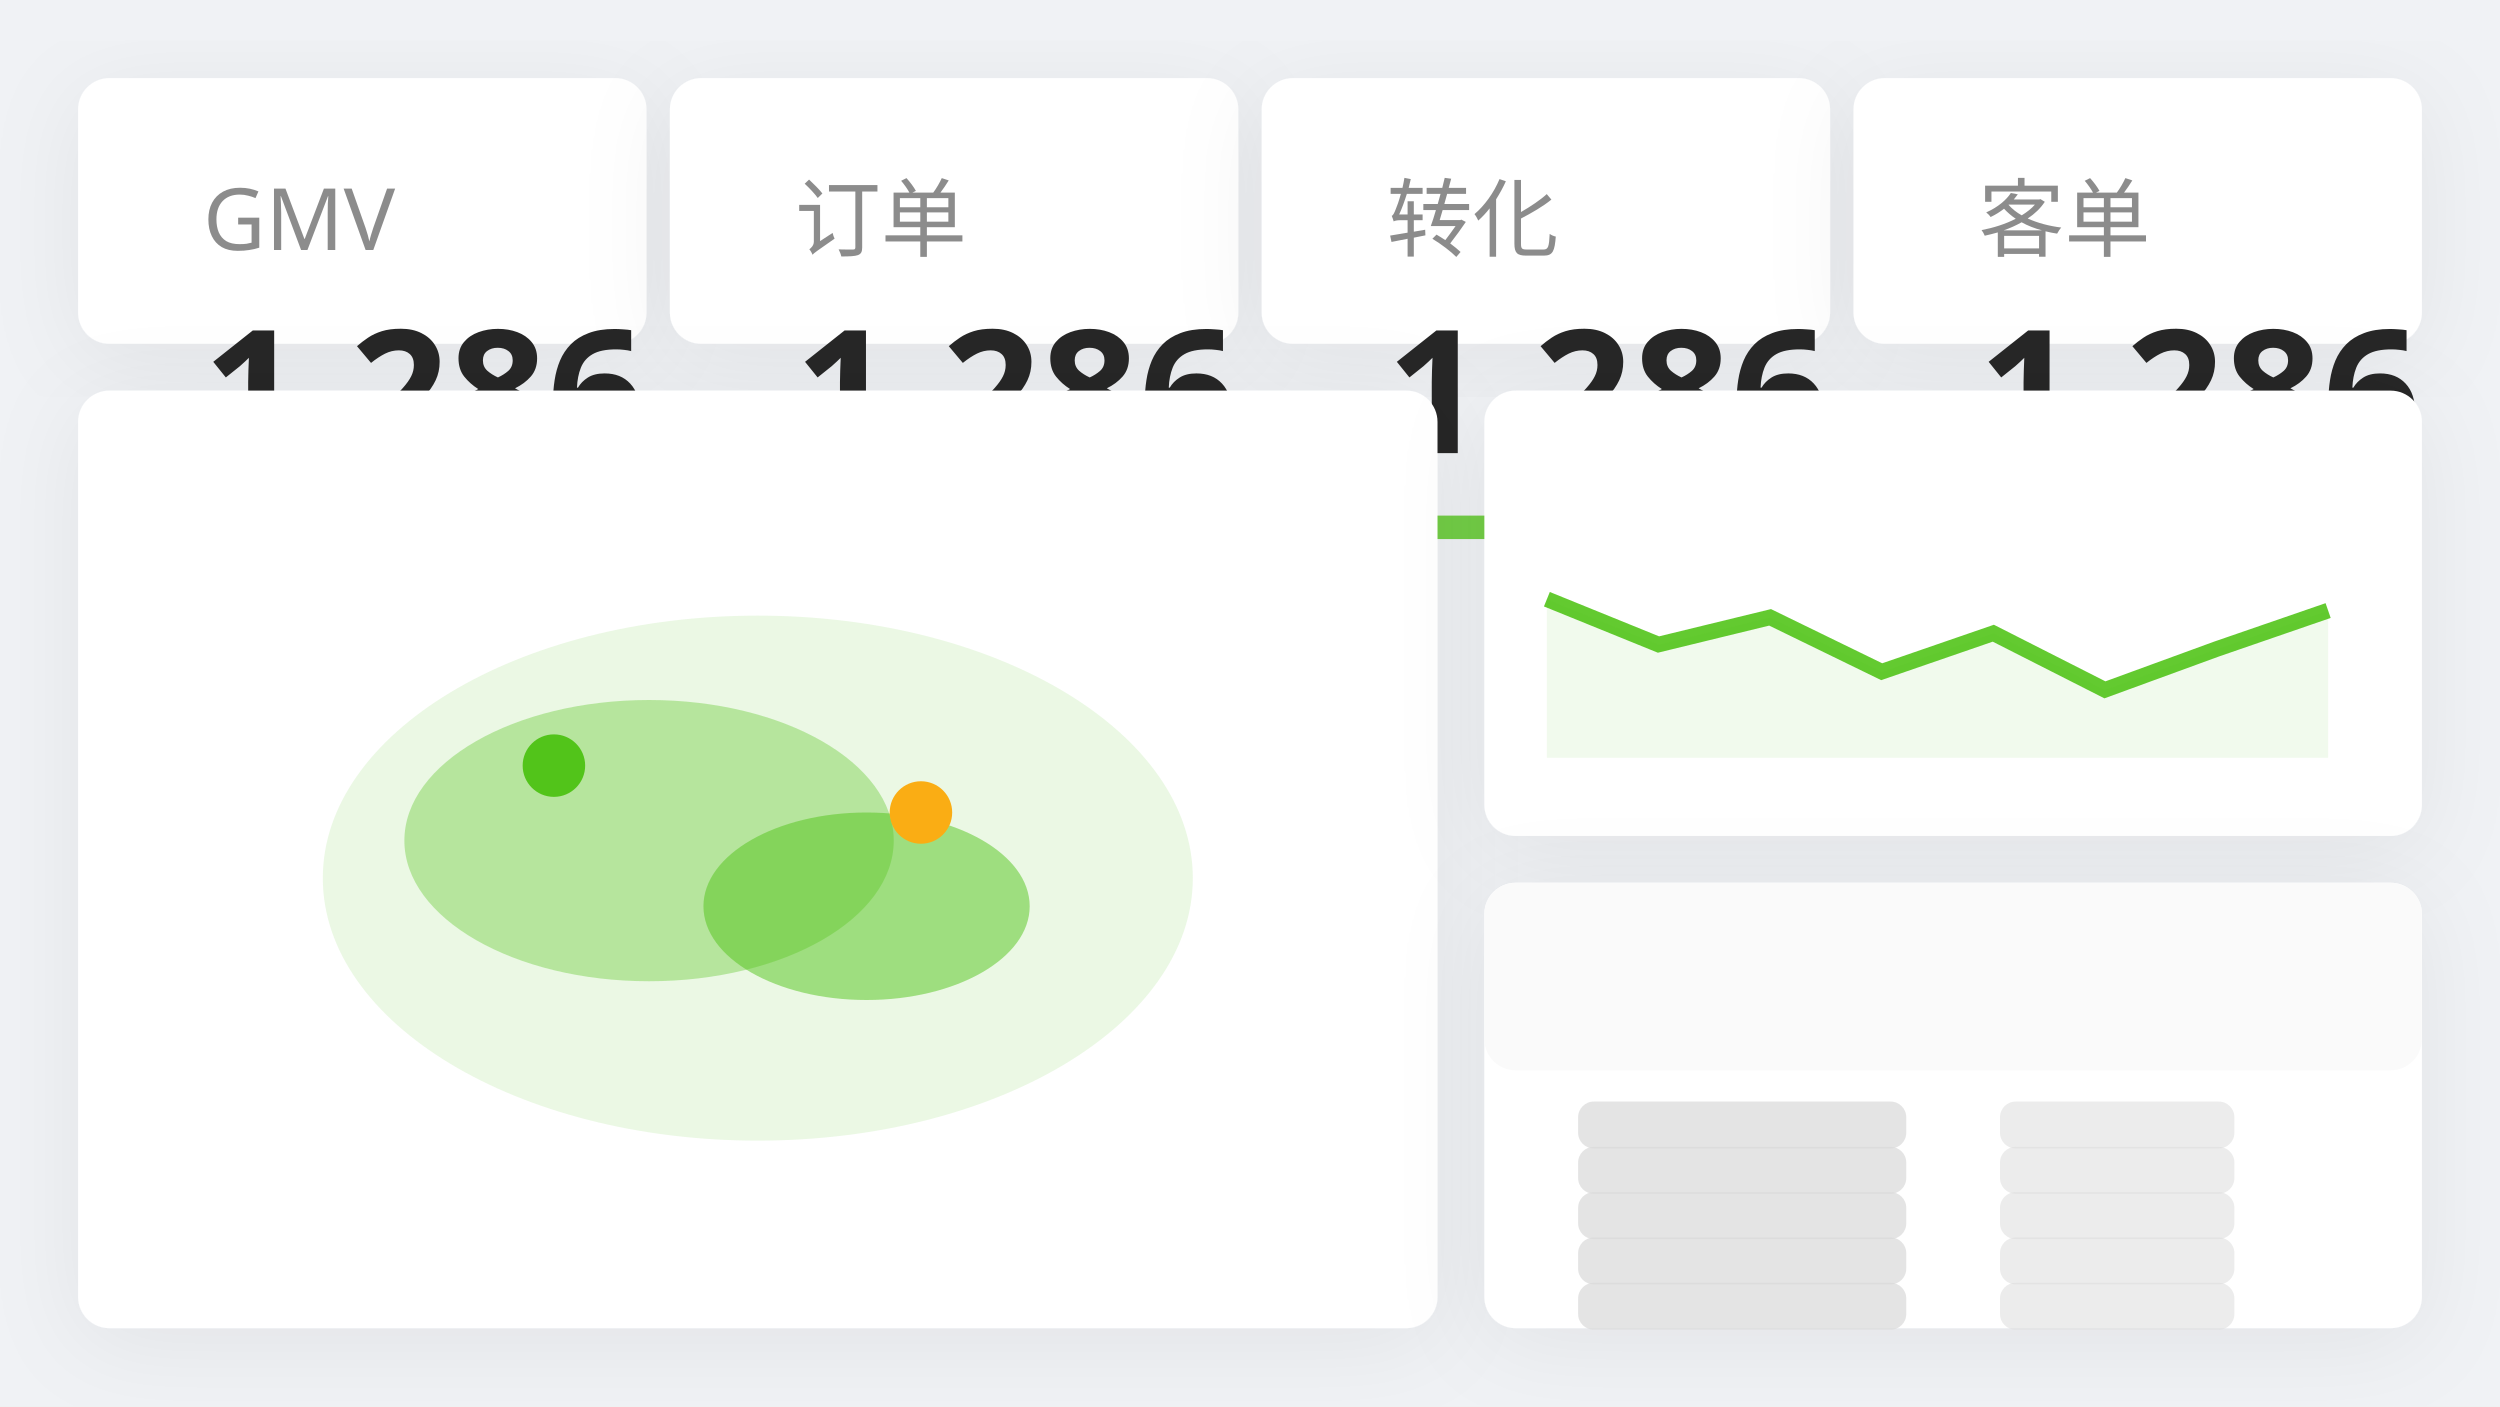
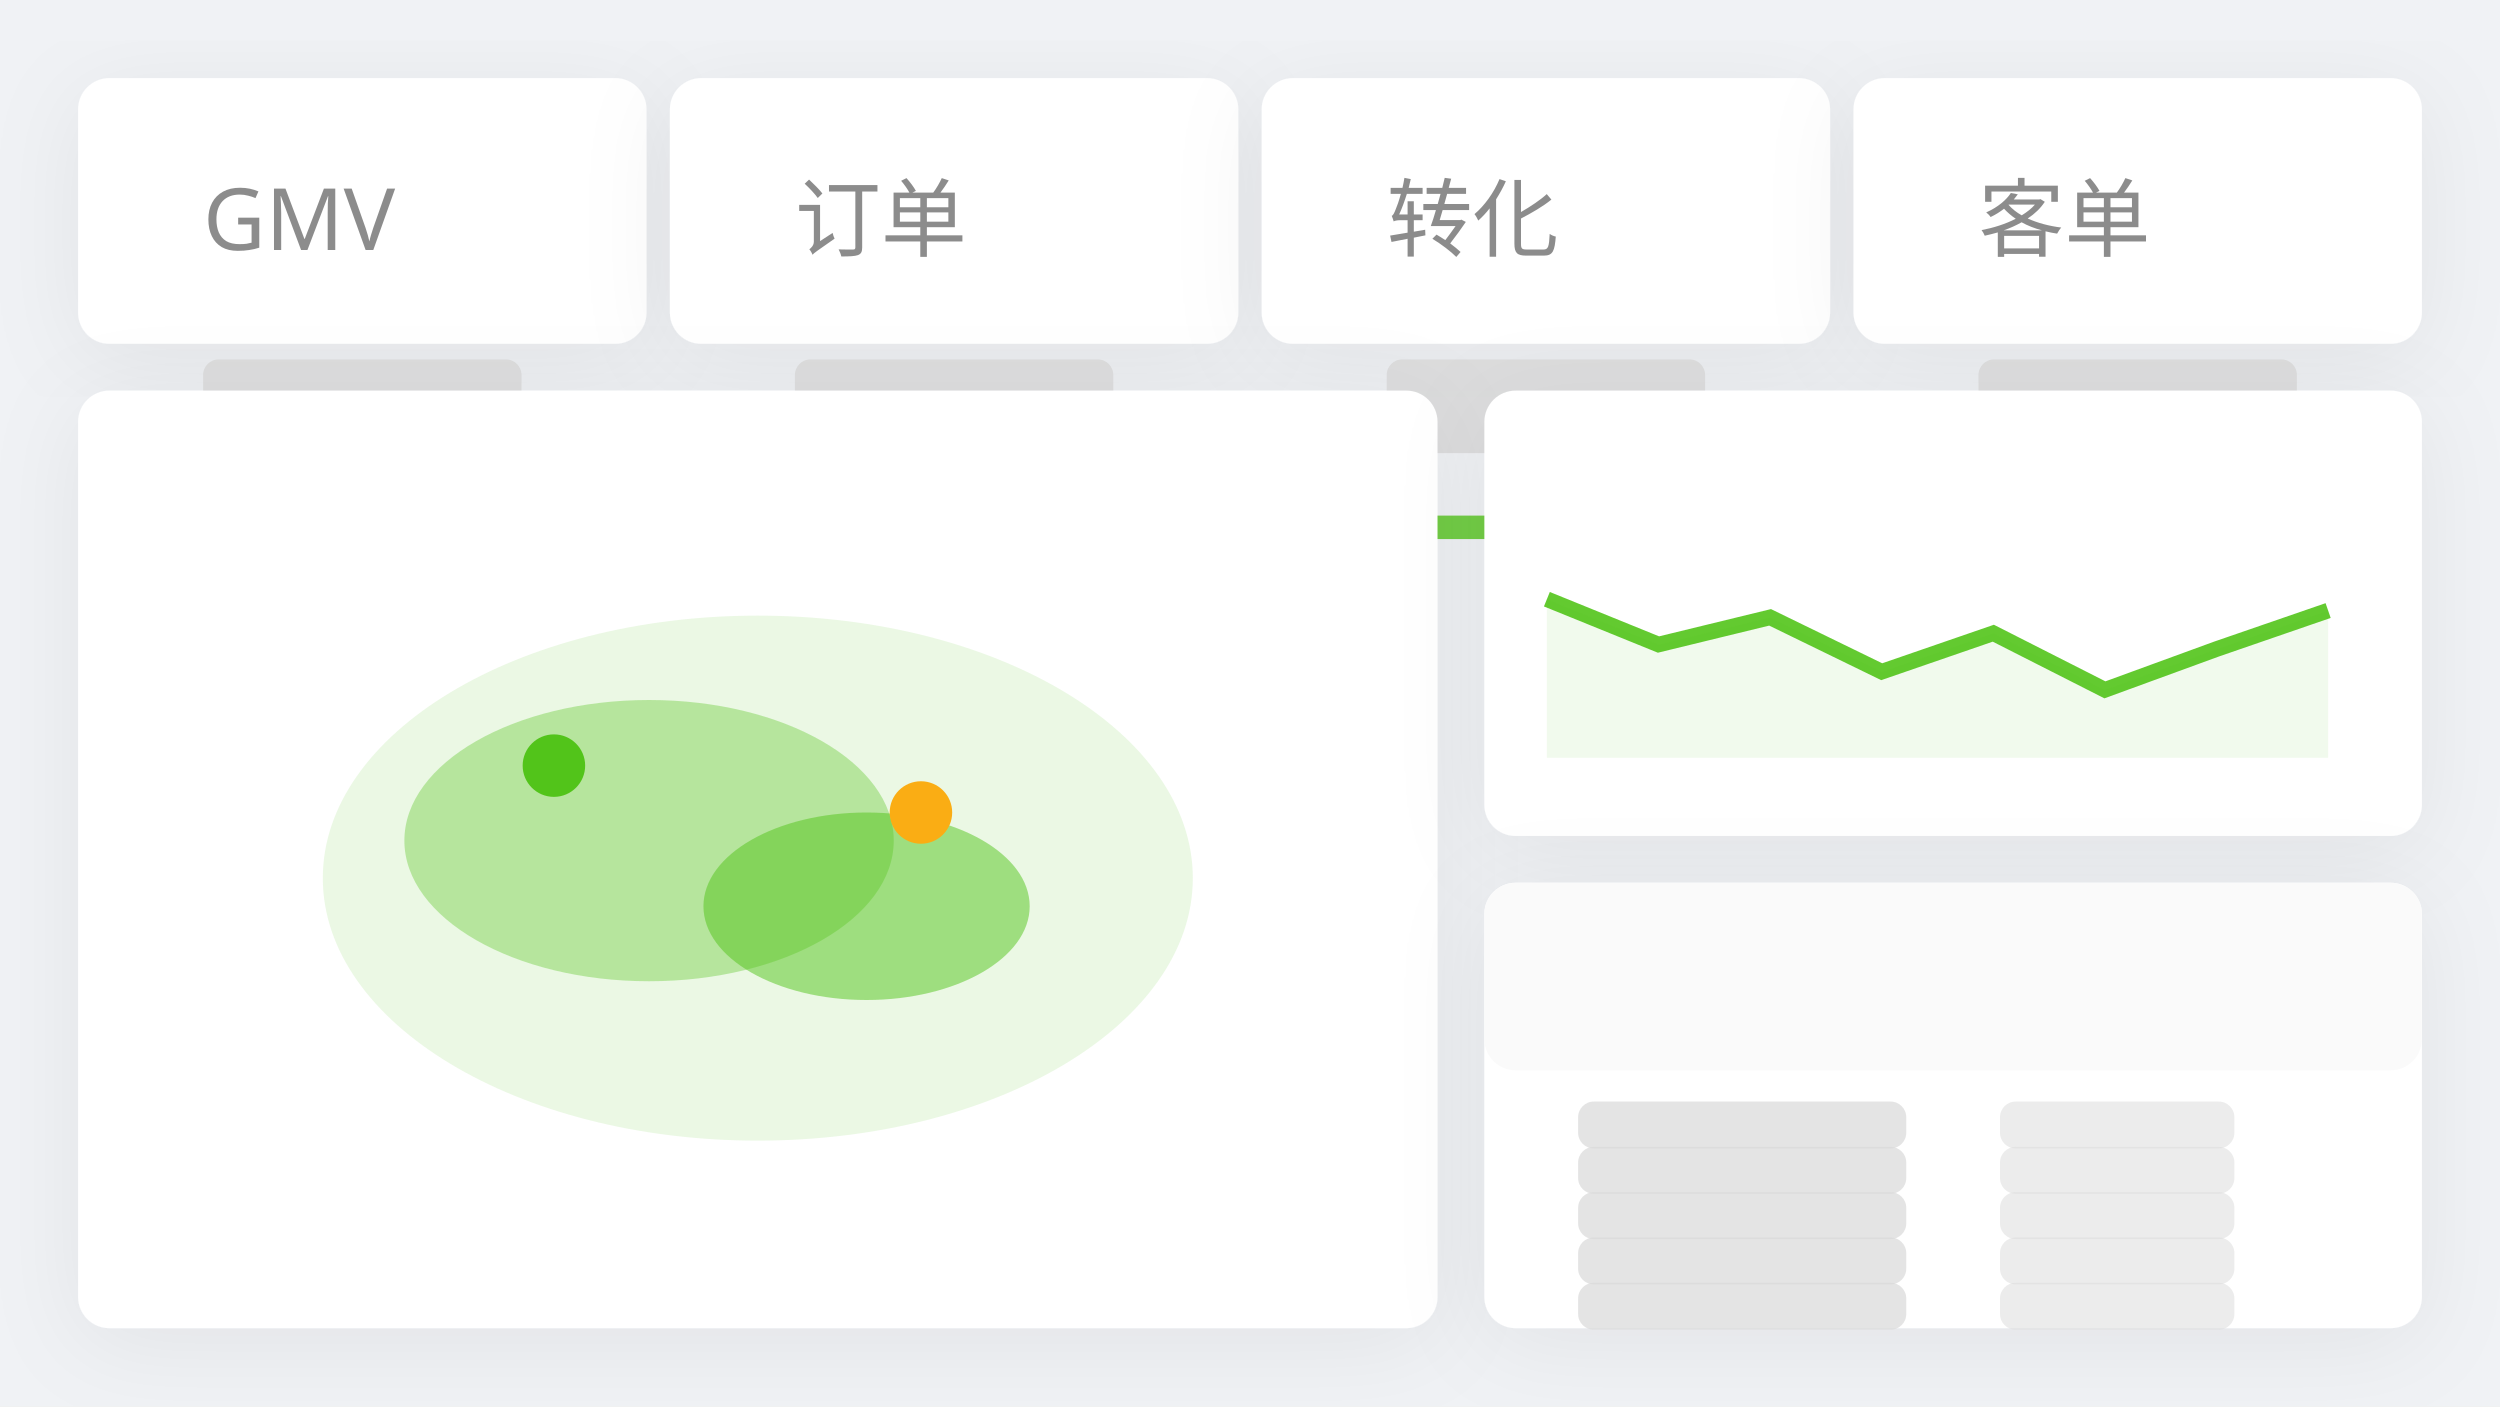
<svg xmlns="http://www.w3.org/2000/svg" width="320" height="180" viewBox="0 0 320 180" preserveAspectRatio="xMidYMid slice">
  <defs>
    <filter id="sh" x="-20%" y="-20%" width="140%" height="140%">
      <feDropShadow dx="0" dy="2" stdDeviation="6" flood-color="#000000" flood-opacity="0.06" />
    </filter>
  </defs>
  <rect width="320" height="180" fill="#f0f2f5" />
  <rect width="320" height="180" fill="url(#g)" opacity="0" />
  <defs>
    <radialGradient id="g" cx="50%" cy="0%" r="60%">
      <stop stop-color="#52c41a" stop-opacity="0.08" />
      <stop offset="1" stop-opacity="0" />
    </radialGradient>
  </defs>
  <rect x="10" y="10" width="72.75" height="34" rx="4" fill="#ffffff" filter="url(#sh)" />
  <text x="26" y="32" font-family="system-ui,sans-serif" font-size="11" fill="#8c8c8c">GMV</text>
-   <text x="26" y="58" font-family="system-ui,sans-serif" font-size="22" font-weight="600" fill="#262626">1,286</text>
+   <rect x="26" y="46" width="40.75" height="12" rx="2" fill="#d9d9d9" opacity="0.85" />
  <rect x="26" y="66" width="36" height="3" rx="1.5" fill="#52c41a" opacity="0.8" />
  <rect x="85.75" y="10" width="72.75" height="34" rx="4" fill="#ffffff" filter="url(#sh)" />
  <text x="101.75" y="32" font-family="system-ui,sans-serif" font-size="11" fill="#8c8c8c">订单</text>
-   <text x="101.75" y="58" font-family="system-ui,sans-serif" font-size="22" font-weight="600" fill="#262626">1,286</text>
+   <rect x="101.75" y="46" width="40.75" height="12" rx="2" fill="#d9d9d9" opacity="0.85" />
  <rect x="101.75" y="66" width="36" height="3" rx="1.5" fill="#52c41a" opacity="0.8" />
  <rect x="161.5" y="10" width="72.75" height="34" rx="4" fill="#ffffff" filter="url(#sh)" />
  <text x="177.5" y="32" font-family="system-ui,sans-serif" font-size="11" fill="#8c8c8c">转化</text>
-   <text x="177.5" y="58" font-family="system-ui,sans-serif" font-size="22" font-weight="600" fill="#262626">1,286</text>
+   <rect x="177.5" y="46" width="40.75" height="12" rx="2" fill="#d9d9d9" opacity="0.85" />
  <rect x="177.5" y="66" width="36" height="3" rx="1.5" fill="#52c41a" opacity="0.8" />
  <rect x="237.25" y="10" width="72.75" height="34" rx="4" fill="#ffffff" filter="url(#sh)" />
  <text x="253.25" y="32" font-family="system-ui,sans-serif" font-size="11" fill="#8c8c8c">客单</text>
-   <text x="253.25" y="58" font-family="system-ui,sans-serif" font-size="22" font-weight="600" fill="#262626">1,286</text>
+   <rect x="253.25" y="46" width="40.75" height="12" rx="2" fill="#d9d9d9" opacity="0.85" />
  <rect x="253.25" y="66" width="36" height="3" rx="1.5" fill="#52c41a" opacity="0.8" />
  <rect x="10" y="50" width="174" height="120" rx="4" fill="#ffffff" filter="url(#sh)" />
  <ellipse cx="97" cy="112.4" rx="55.68" ry="33.6" fill="#52c41a" opacity="0.12" />
  <ellipse cx="83.08" cy="107.6" rx="31.32" ry="18" fill="#52c41a" opacity="0.35" />
  <ellipse cx="110.92" cy="116" rx="20.88" ry="12" fill="#52c41a" opacity="0.5" />
  <circle cx="70.9" cy="98" r="4" fill="#52c41a" />
  <circle cx="117.88" cy="104" r="4" fill="#faad14" />
  <rect x="190" y="50" width="120" height="57" rx="4" fill="#ffffff" filter="url(#sh)" />
  <path d="M198 76.7 L212.286 82.5 L226.571 79.02 L240.857 85.98 L255.143 81.05 L269.429 88.3 L283.714 83.08 L298 78.15" fill="none" stroke="#52c41a" stroke-width="2" opacity="0.9" />
  <path d="M198 76.7 L212.286 82.5 L226.571 79.02 L240.857 85.98 L255.143 81.05 L269.429 88.3 L283.714 83.08 L298 78.15 L298 97 L198 97 Z" fill="#52c41a" opacity="0.08" />
  <rect x="190" y="113" width="120" height="57" rx="4" fill="#ffffff" filter="url(#sh)" />
  <rect x="190" y="113" width="120" height="24" fill="#fafafa" rx="4" />
  <rect x="202" y="141" width="42" height="6" rx="2" fill="#d9d9d9" opacity="0.7" />
  <rect x="256" y="141" width="30" height="6" rx="2" fill="#d9d9d9" opacity="0.5" />
  <rect x="202" y="146.8" width="42" height="6" rx="2" fill="#d9d9d9" opacity="0.7" />
  <rect x="256" y="146.8" width="30" height="6" rx="2" fill="#d9d9d9" opacity="0.5" />
  <rect x="202" y="152.6" width="42" height="6" rx="2" fill="#d9d9d9" opacity="0.7" />
  <rect x="256" y="152.6" width="30" height="6" rx="2" fill="#d9d9d9" opacity="0.5" />
  <rect x="202" y="158.4" width="42" height="6" rx="2" fill="#d9d9d9" opacity="0.7" />
  <rect x="256" y="158.4" width="30" height="6" rx="2" fill="#d9d9d9" opacity="0.5" />
  <rect x="202" y="164.2" width="42" height="6" rx="2" fill="#d9d9d9" opacity="0.7" />
  <rect x="256" y="164.2" width="30" height="6" rx="2" fill="#d9d9d9" opacity="0.5" />
</svg>
